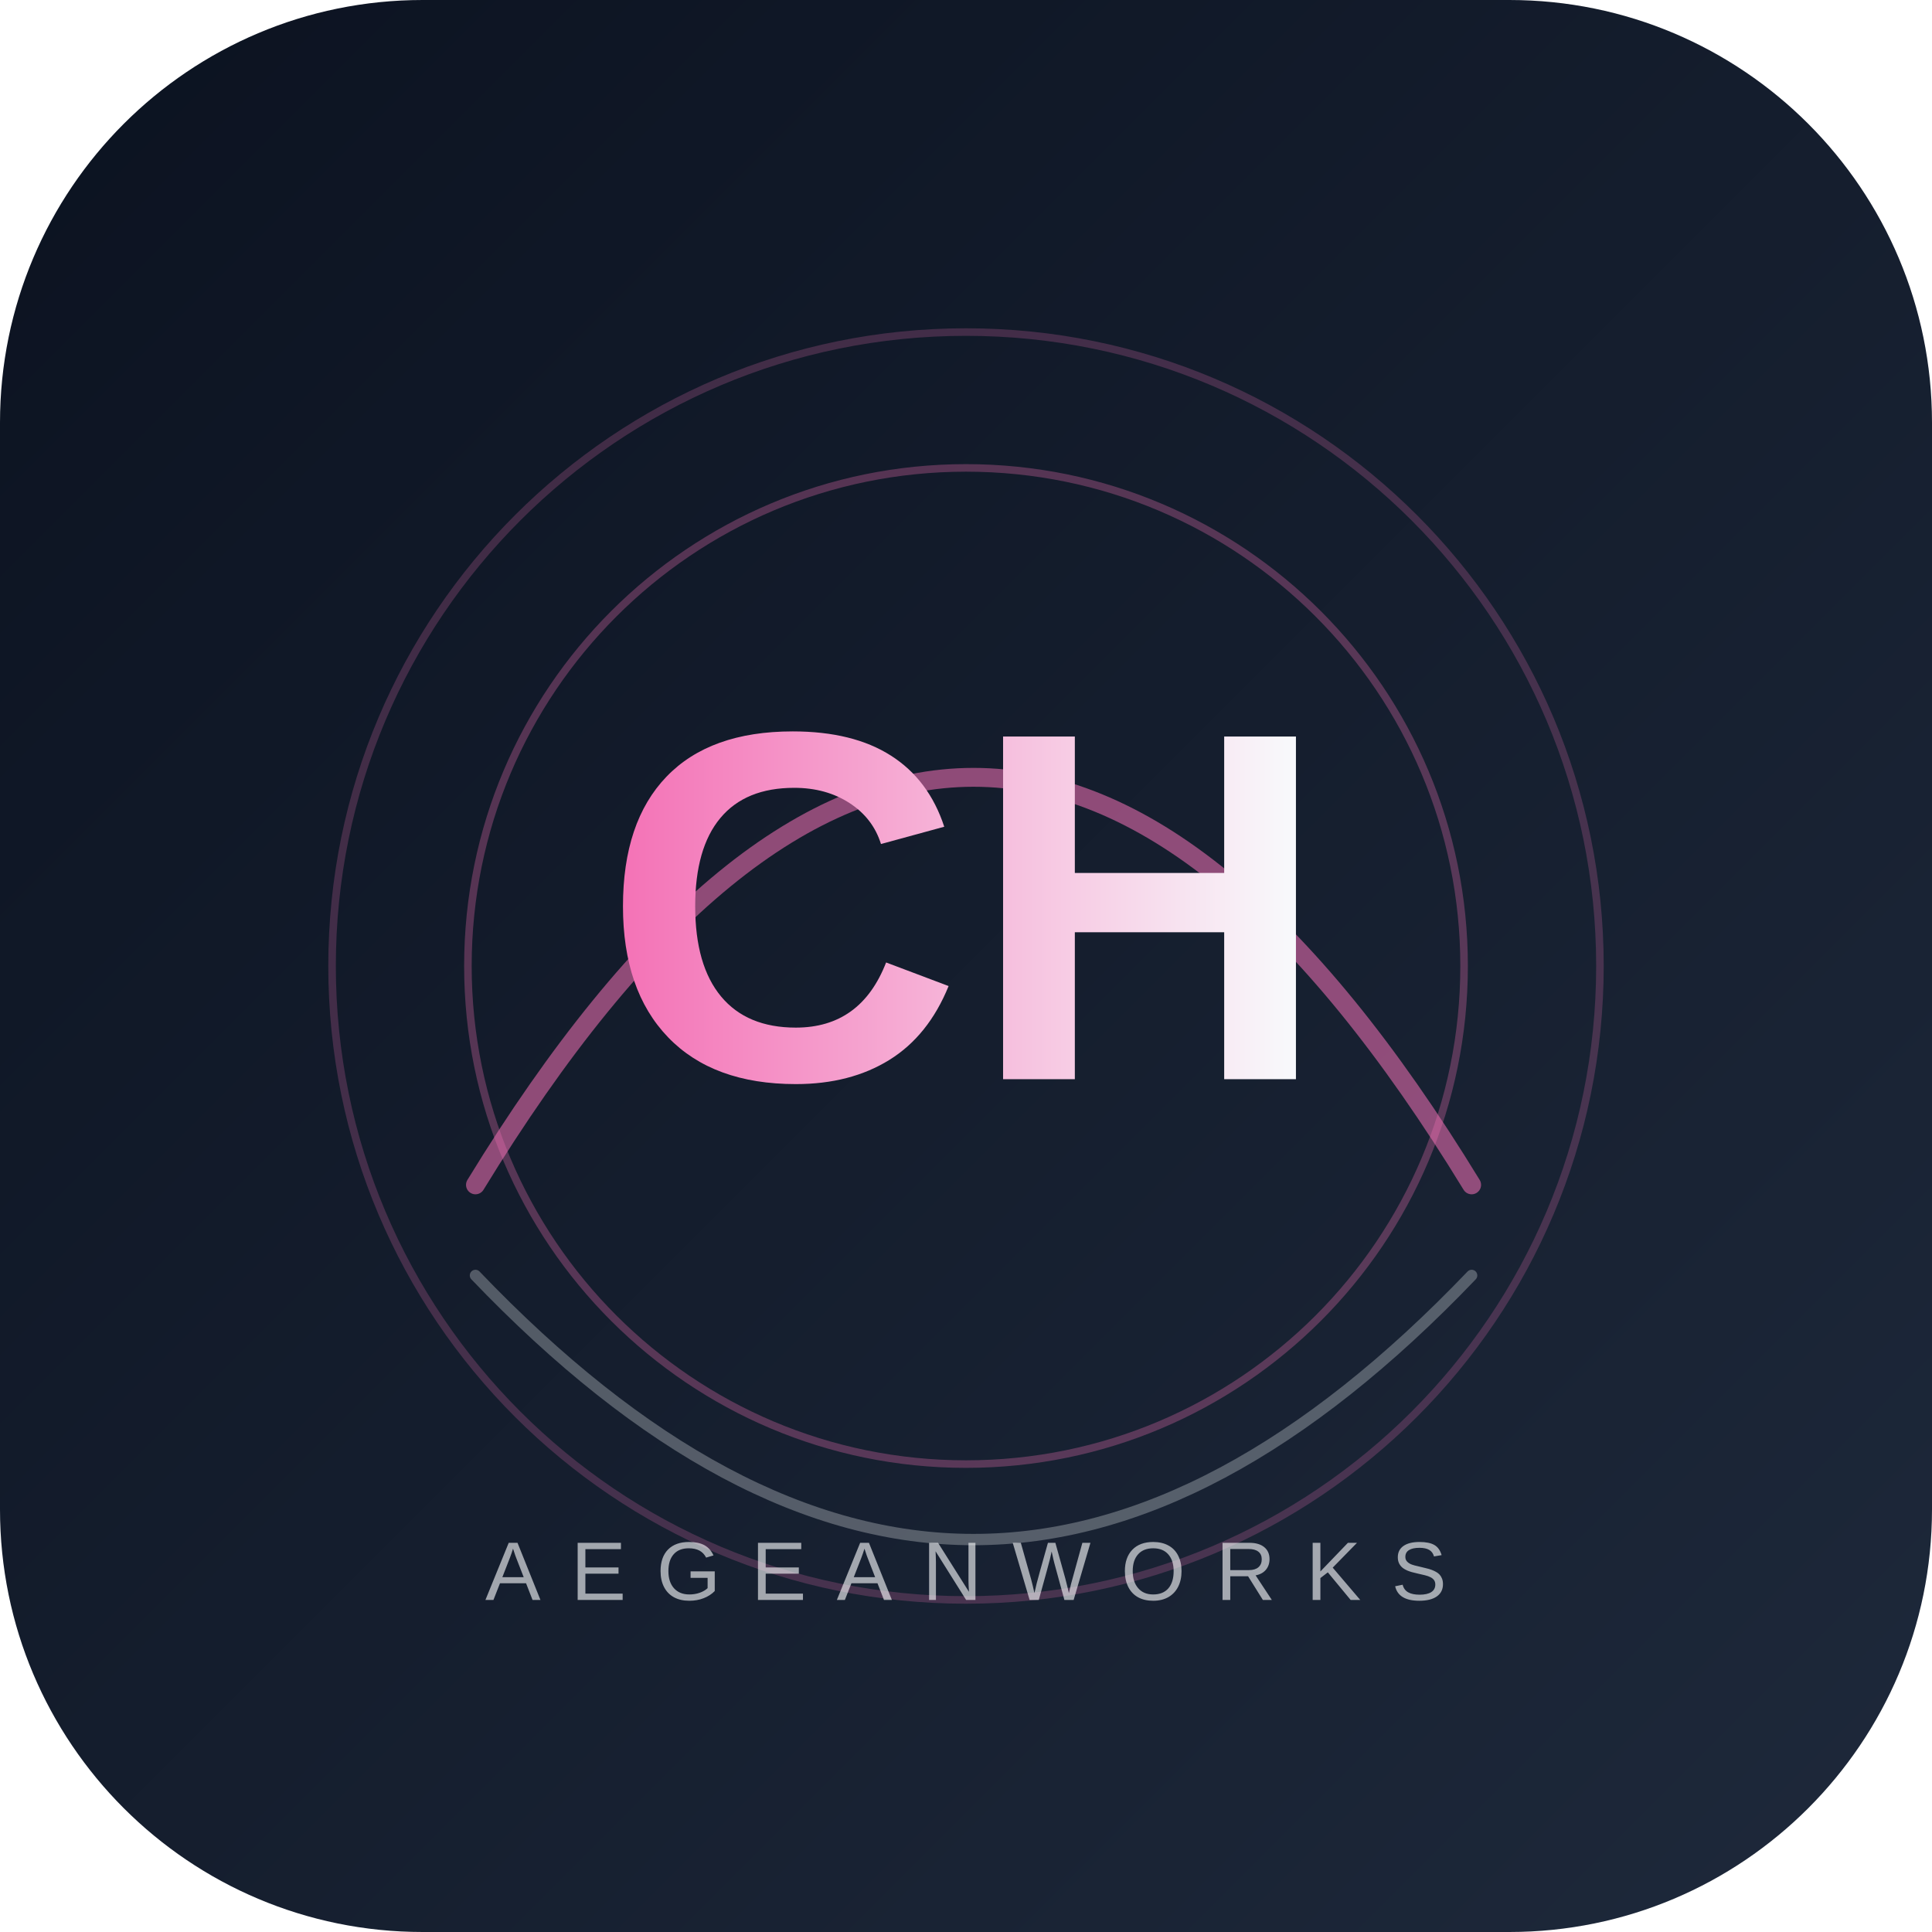
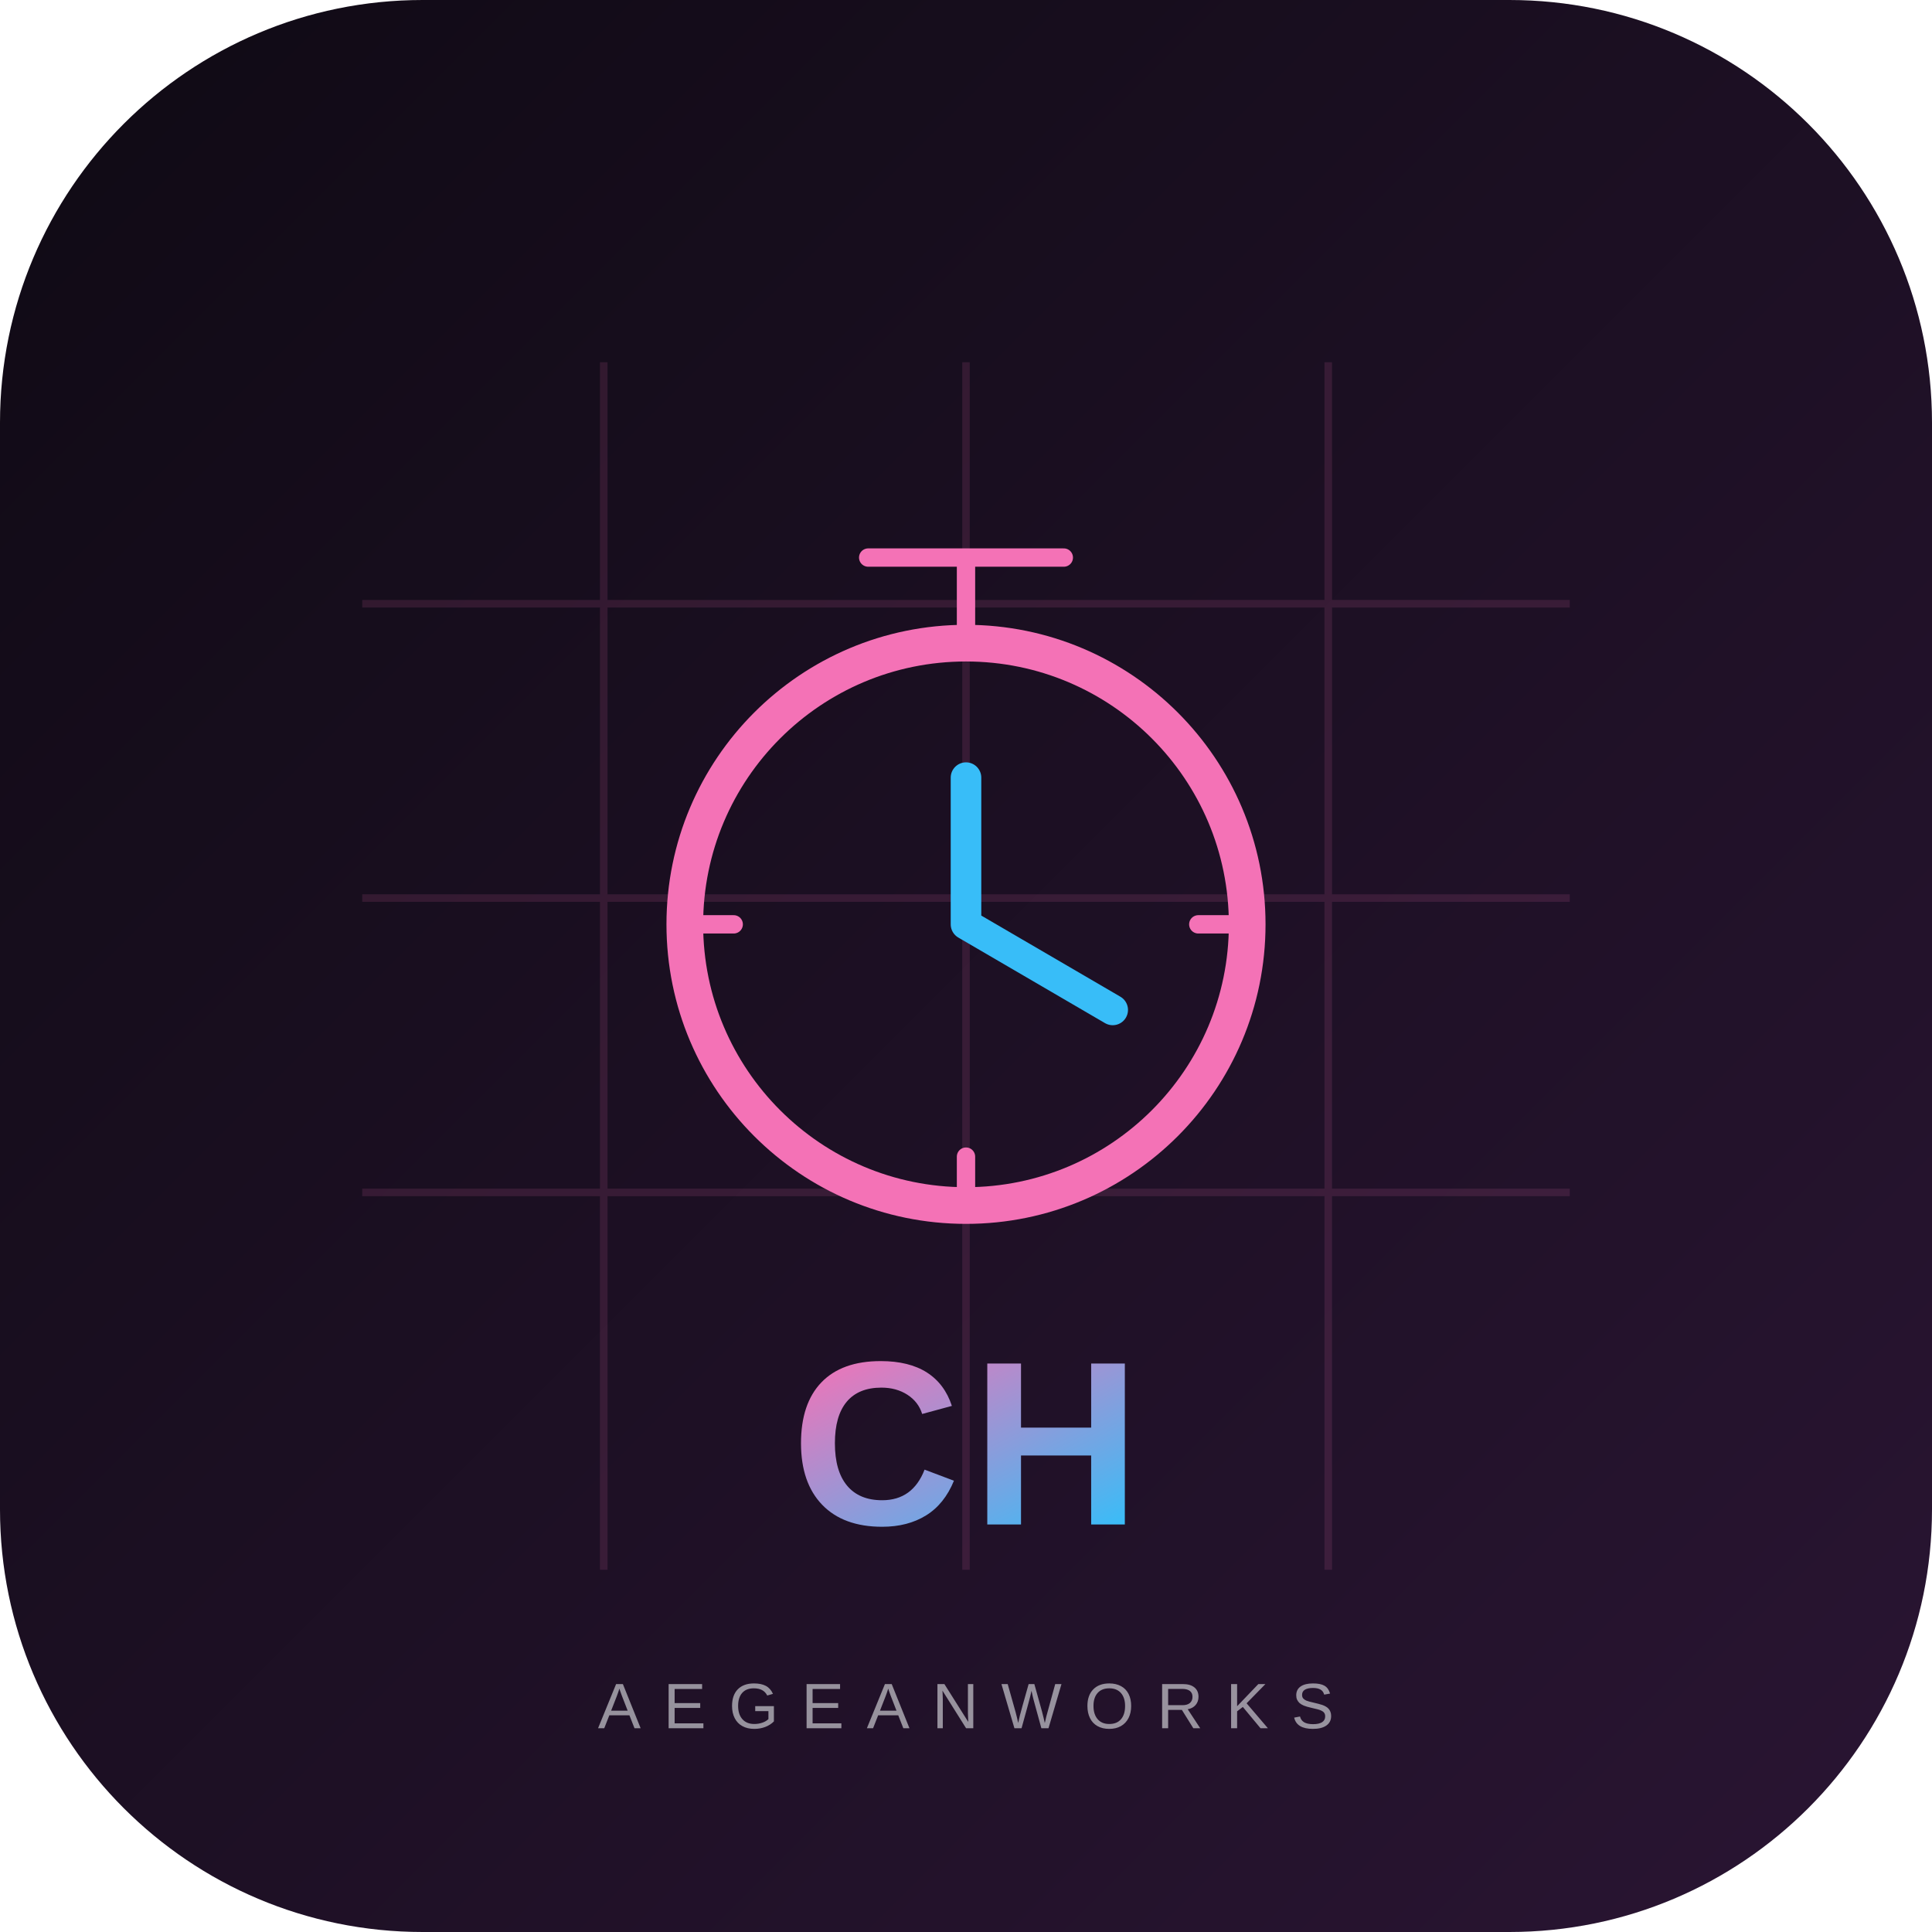
- <svg xmlns="http://www.w3.org/2000/svg" width="512" height="512" viewBox="0 0 512 512" role="img" aria-labelledby="title desc">
+ <svg xmlns="http://www.w3.org/2000/svg" width="512" height="512" viewBox="0 0 512 512" role="img" aria-labelledby="title desc" data-motif="timer" data-layout="terminal">
  <defs>
    <linearGradient id="bg" x1="0" y1="0" x2="1" y2="1">
-       <stop offset="0" stop-color="#0b1220" />
-       <stop offset="1" stop-color="#1e293b" />
+       <stop offset="0" stop-color="#0f0a14" />
+       <stop offset="1" stop-color="#2a1533" />
    </linearGradient>
-     <linearGradient id="ac" x1="0" y1="0" x2="1" y2="0">
+     <linearGradient id="mark" x1="0" y1="0" x2="1" y2="1">
      <stop offset="0" stop-color="#f472b6" />
-       <stop offset="1" stop-color="#f8fafc" />
+       <stop offset="1" stop-color="#38bdf8" />
    </linearGradient>
  </defs>
  <rect width="512" height="512" rx="112" fill="url(#bg)" />
-   <circle cx="256" cy="256" r="168" fill="none" stroke="#f472b6" stroke-opacity="0.22" stroke-width="2" />
-   <circle cx="256" cy="256" r="132" fill="none" stroke="#f472b6" stroke-opacity="0.30" stroke-width="2" />
-   <path d="M126 314c44-72 88-108 132-108s88 36 132 108" fill="none" stroke="#f472b6" stroke-opacity="0.55" stroke-width="5" stroke-linecap="round" />
-   <path d="M126 338c44 46 88 70 132 70s88-24 132-70" fill="none" stroke="#f8fafc" stroke-opacity="0.28" stroke-width="3" stroke-linecap="round" />
-   <text x="256" y="286" text-anchor="middle" font-family="Segoe UI, Arial, sans-serif" font-size="132" font-weight="700" fill="url(#ac)" letter-spacing="2">CH</text>
-   <text x="256" y="424" text-anchor="middle" font-family="Segoe UI, Arial, sans-serif" font-size="22" letter-spacing="8" fill="#f8fafc" fill-opacity="0.62">AEGEANWORKS</text>
+   <path d="M96 160H416M96 238H416M96 316H416M160 96V416M256 96V416M352 96V416" stroke="#f472b6" stroke-opacity="0.13" stroke-width="2" />
+   <g transform="translate(256 232) scale(1.62)" opacity="1.0">
+     <circle cx="0" cy="8" r="46" fill="none" stroke="#f472b6" stroke-width="6" stroke-linecap="round" stroke-linejoin="round" />
+     <path d="M-16 -52H16M0 -52V-38" fill="none" stroke="#f472b6" stroke-width="3" stroke-linecap="round" stroke-linejoin="round" />
+     <path d="M0 8V-16M0 8L24 22" fill="none" stroke="#38bdf8" stroke-width="5" stroke-linecap="round" stroke-linejoin="round" />
+     <path d="M-46 8H-38M38 8H46M0 54V46" fill="none" stroke="#f472b6" stroke-width="3" stroke-linecap="round" stroke-linejoin="round" />
+   </g>
+   <text x="256" y="404" text-anchor="middle" font-family="Segoe UI, Arial, sans-serif" font-size="62" font-weight="700" fill="url(#mark)" letter-spacing="3">CH</text>
+   <text x="256" y="458" text-anchor="middle" font-family="Segoe UI, Arial, sans-serif" font-size="17" letter-spacing="6" fill="#F8FAFC" fill-opacity="0.55">AEGEANWORKS</text>
</svg>
